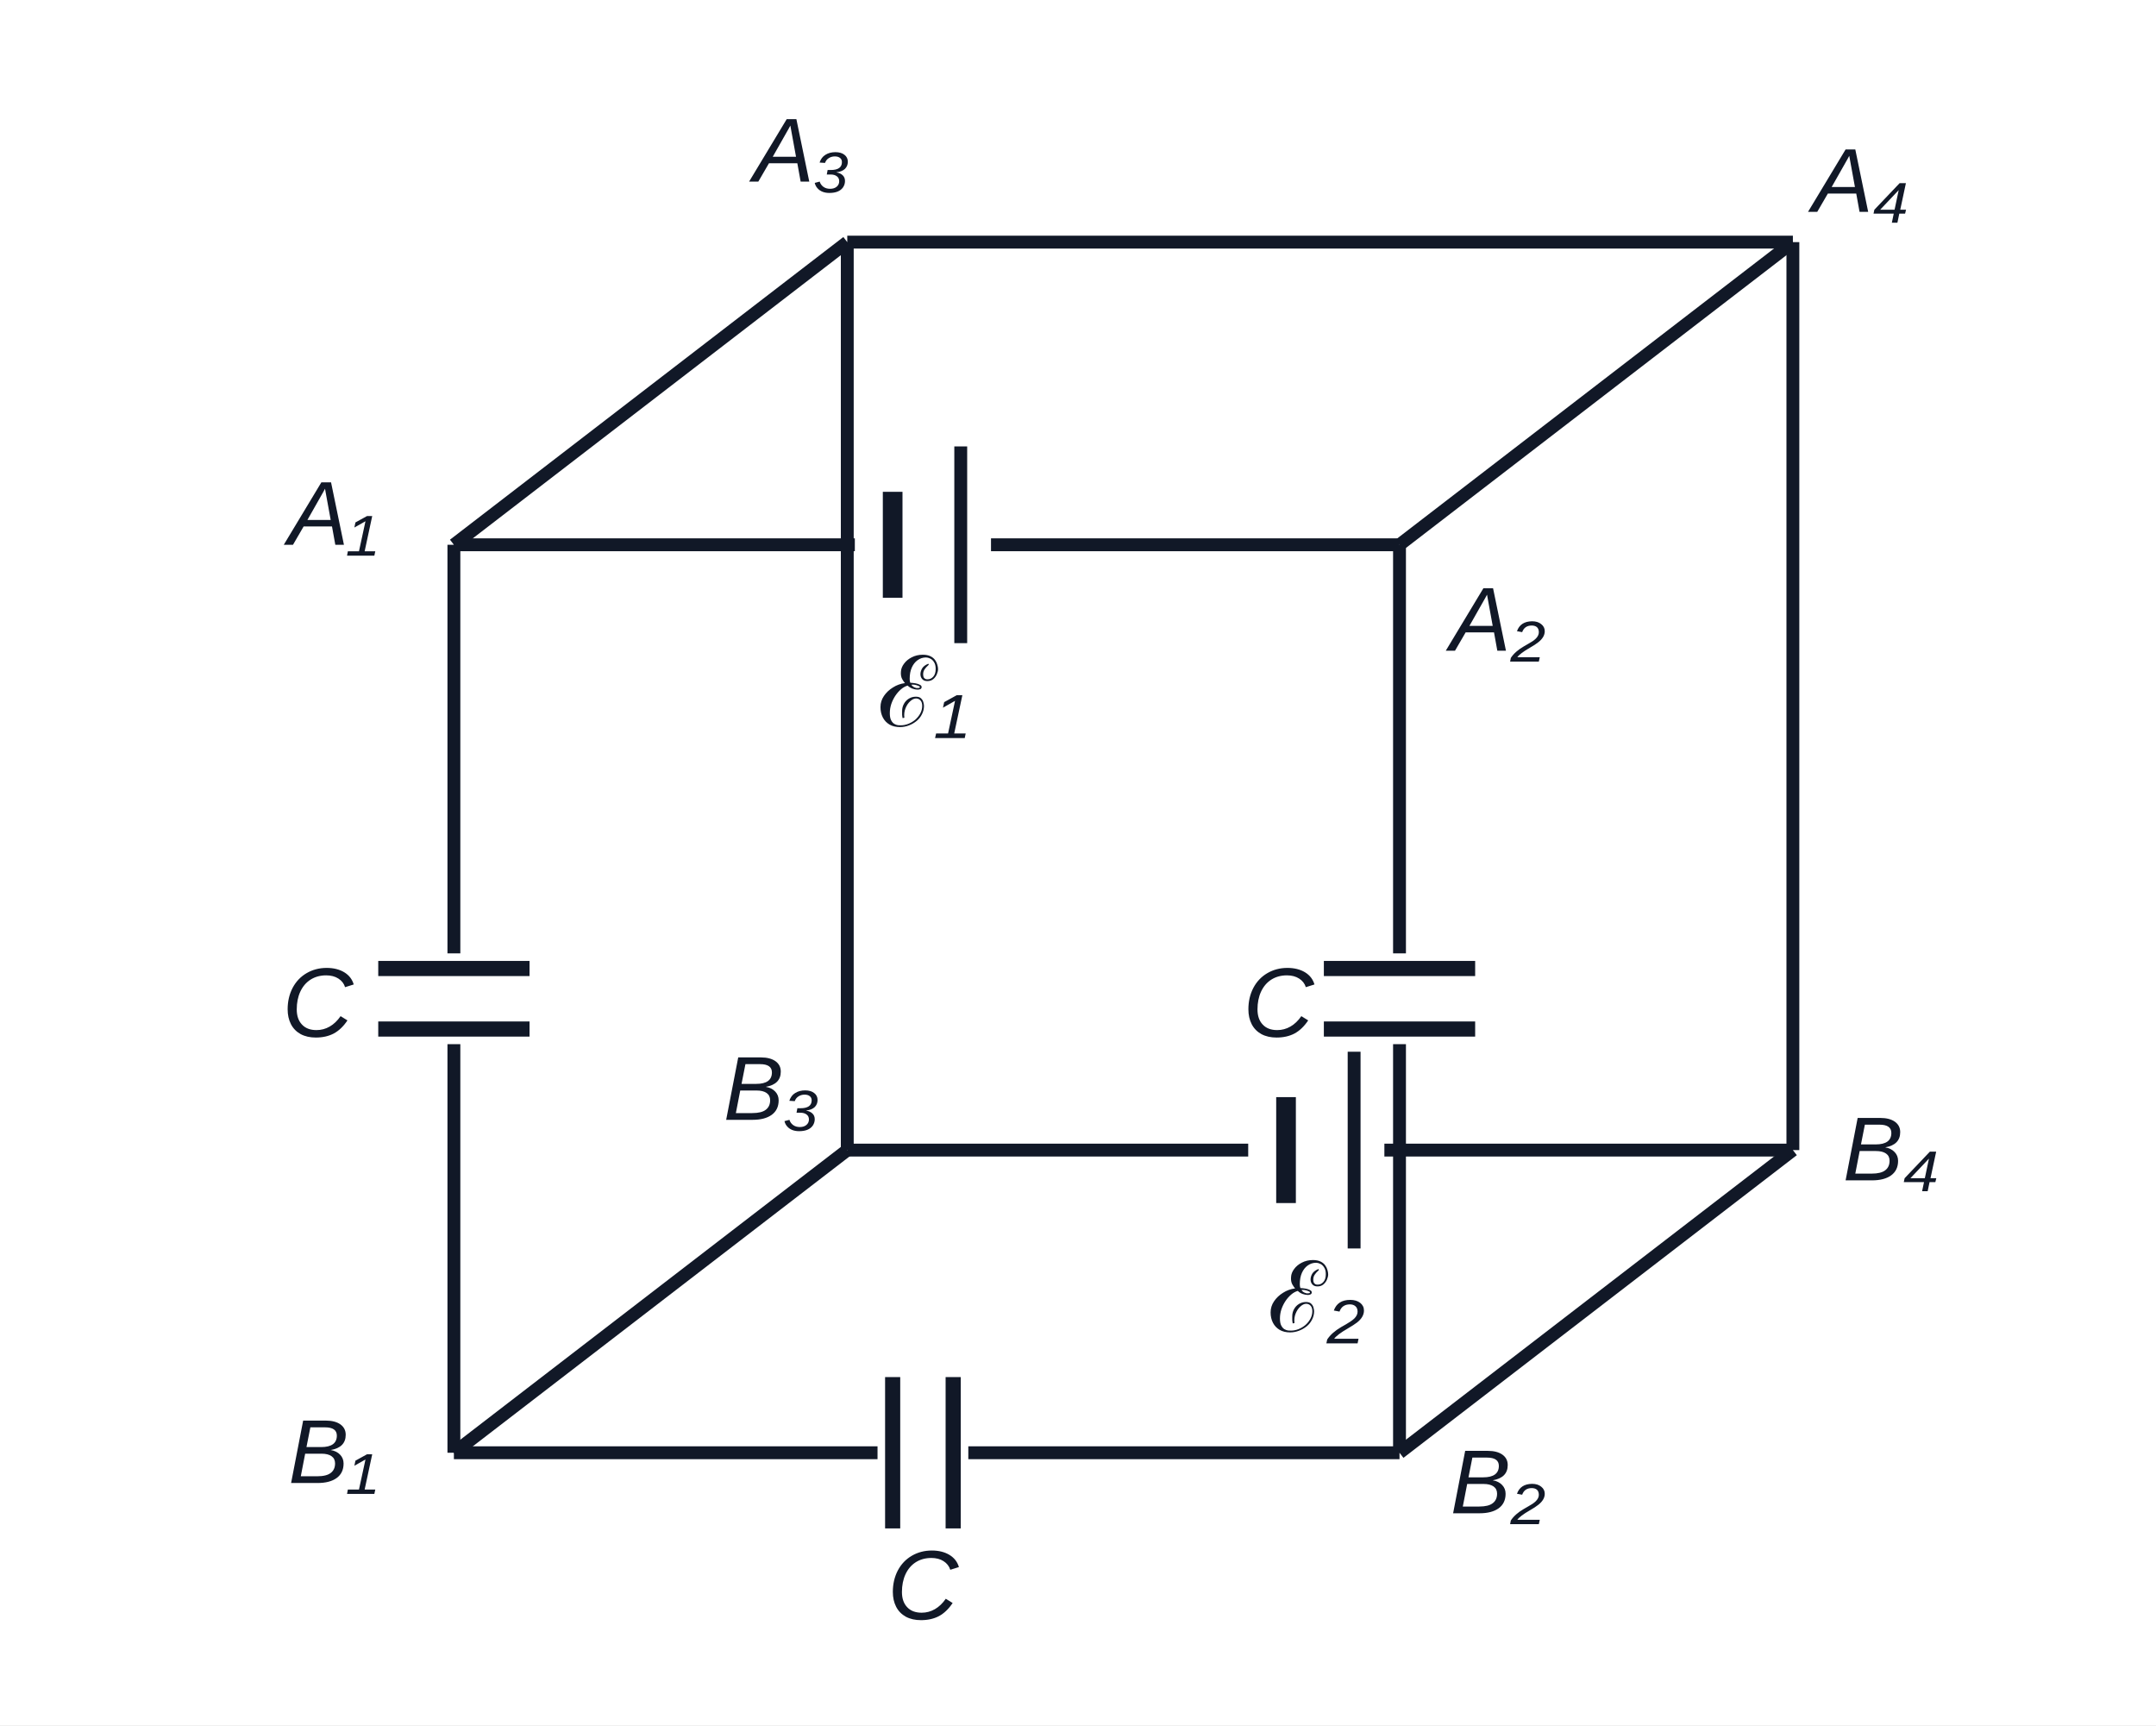
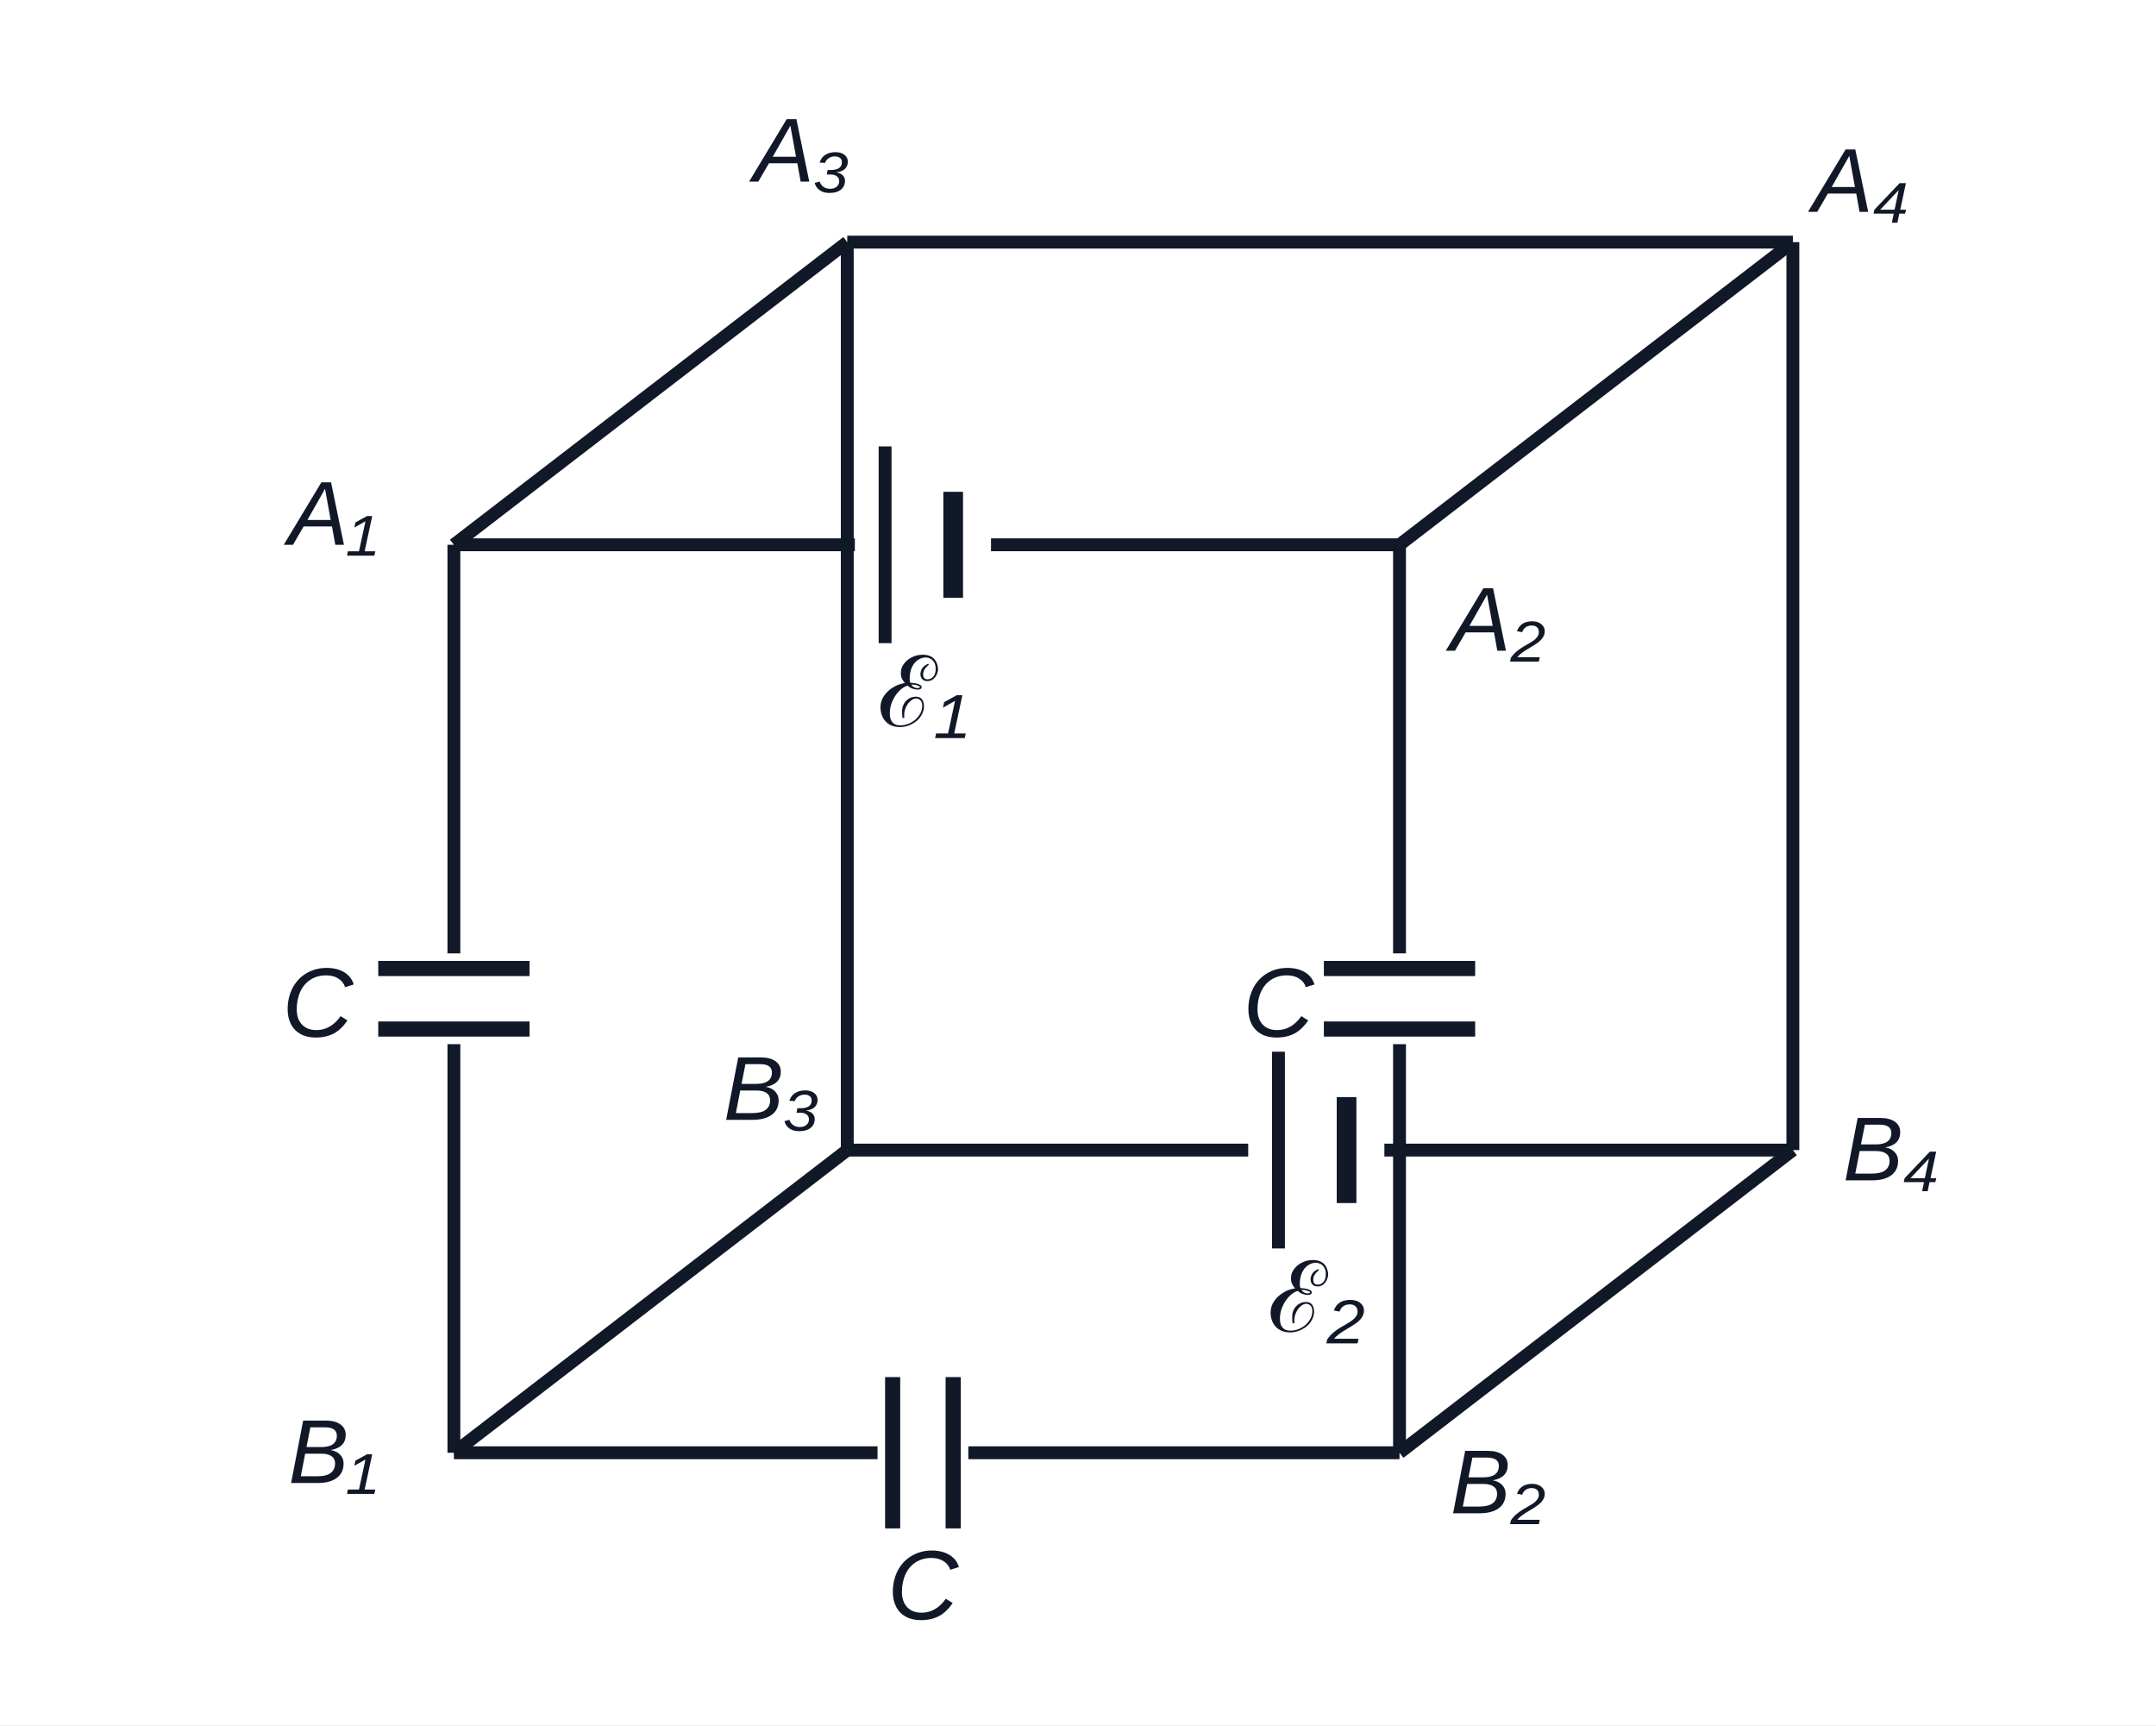
<svg xmlns="http://www.w3.org/2000/svg" viewBox="0 0 285 228" width="285" height="228" font-family="Noto Sans SC, Microsoft YaHei, Arial, sans-serif">
  <defs>
    <marker id="arr" viewBox="0 0 10 10" refX="8" refY="5" markerWidth="6" markerHeight="6" orient="auto-start-reverse">
      <path d="M 1 1.5 L 8.5 5 L 1 8.5 z" fill="#111827" />
    </marker>
    <marker id="arr-blue" viewBox="0 0 10 10" refX="8" refY="5" markerWidth="6" markerHeight="6" orient="auto-start-reverse">
      <path d="M 1 1.5 L 8.5 5 L 1 8.5 z" fill="#2563eb" />
    </marker>
    <pattern id="hatch" width="8" height="8" patternTransform="rotate(45 0 0)" patternUnits="userSpaceOnUse">
      <line x1="0" y1="0" x2="0" y2="8" stroke="#64748b" stroke-width="1.4" />
    </pattern>
  </defs>
  <rect width="100%" height="100%" fill="#ffffff" />
  <line x1="112" y1="32" x2="237" y2="32" stroke="#111827" stroke-width="1.7" />
  <line x1="112" y1="32" x2="112" y2="152" stroke="#111827" stroke-width="1.7" />
  <line x1="237" y1="32" x2="237" y2="152" stroke="#111827" stroke-width="1.7" />
  <line x1="112" y1="152" x2="237" y2="152" stroke="#111827" stroke-width="1.7" />
  <line x1="60" y1="72" x2="112" y2="32" stroke="#111827" stroke-width="1.7" />
  <line x1="185" y1="72" x2="237" y2="32" stroke="#111827" stroke-width="1.7" />
  <line x1="60" y1="192" x2="112" y2="152" stroke="#111827" stroke-width="1.7" />
  <line x1="185" y1="192" x2="237" y2="152" stroke="#111827" stroke-width="1.7" />
  <line x1="60" y1="72" x2="185" y2="72" stroke="#111827" stroke-width="1.7" />
  <line x1="60" y1="72" x2="60" y2="192" stroke="#111827" stroke-width="1.7" />
  <line x1="185" y1="72" x2="185" y2="192" stroke="#111827" stroke-width="1.7" />
  <line x1="60" y1="192" x2="185" y2="192" stroke="#111827" stroke-width="1.7" />
  <rect x="113" y="60" width="18" height="24" fill="#ffffff" stroke="none" />
-   <line x1="118" y1="65" x2="118" y2="79" stroke="#111827" stroke-width="2.6" />
-   <line x1="127" y1="59" x2="127" y2="85" stroke="#111827" stroke-width="1.7" />
+   <line x1="117" y1="59" x2="117" y2="85" stroke="#111827" stroke-width="1.7" />
+   <line x1="126" y1="65" x2="126" y2="79" stroke="#111827" stroke-width="2.6" />
  <text x="122" y="96" font-size="13" text-anchor="middle" fill="#111827" font-style="italic">ℰ₁</text>
  <rect x="165" y="140" width="18" height="24" fill="#ffffff" stroke="none" />
-   <line x1="170" y1="145" x2="170" y2="159" stroke="#111827" stroke-width="2.6" />
-   <line x1="179" y1="139" x2="179" y2="165" stroke="#111827" stroke-width="1.7" />
+   <line x1="169" y1="139" x2="169" y2="165" stroke="#111827" stroke-width="1.7" />
+   <line x1="178" y1="145" x2="178" y2="159" stroke="#111827" stroke-width="2.6" />
  <text x="174" y="176" font-size="13" text-anchor="middle" fill="#111827" font-style="italic">ℰ₂</text>
  <rect x="49" y="126" width="22" height="12" fill="#ffffff" stroke="none" />
  <line x1="50" y1="128" x2="70" y2="128" stroke="#111827" stroke-width="2.0" />
  <line x1="50" y1="136" x2="70" y2="136" stroke="#111827" stroke-width="2.0" />
  <text x="42" y="137" font-size="13" text-anchor="middle" fill="#111827" font-style="italic">C</text>
  <rect x="174" y="126" width="22" height="12" fill="#ffffff" stroke="none" />
  <line x1="175" y1="128" x2="195" y2="128" stroke="#111827" stroke-width="2.0" />
  <line x1="175" y1="136" x2="195" y2="136" stroke="#111827" stroke-width="2.0" />
  <text x="169" y="137" font-size="13" text-anchor="middle" fill="#111827" font-style="italic">C</text>
  <rect x="116" y="181" width="12" height="22" fill="#ffffff" stroke="none" />
  <line x1="118" y1="182" x2="118" y2="202" stroke="#111827" stroke-width="2.0" />
  <line x1="126" y1="182" x2="126" y2="202" stroke="#111827" stroke-width="2.0" />
  <text x="122" y="214" font-size="13" text-anchor="middle" fill="#111827" font-style="italic">C</text>
  <text x="44" y="72" font-size="12" text-anchor="middle" fill="#111827" font-style="italic">A₁</text>
  <text x="198" y="86" font-size="12" text-anchor="middle" fill="#111827" font-style="italic">A₂</text>
  <text x="106" y="24" font-size="12" text-anchor="middle" fill="#111827" font-style="italic">A₃</text>
  <text x="246" y="28" font-size="12" text-anchor="middle" fill="#111827" font-style="italic">A₄</text>
  <text x="44" y="196" font-size="12" text-anchor="middle" fill="#111827" font-style="italic">B₁</text>
  <text x="198" y="200" font-size="12" text-anchor="middle" fill="#111827" font-style="italic">B₂</text>
  <text x="102" y="148" font-size="12" text-anchor="middle" fill="#111827" font-style="italic">B₃</text>
  <text x="250" y="156" font-size="12" text-anchor="middle" fill="#111827" font-style="italic">B₄</text>
</svg>
